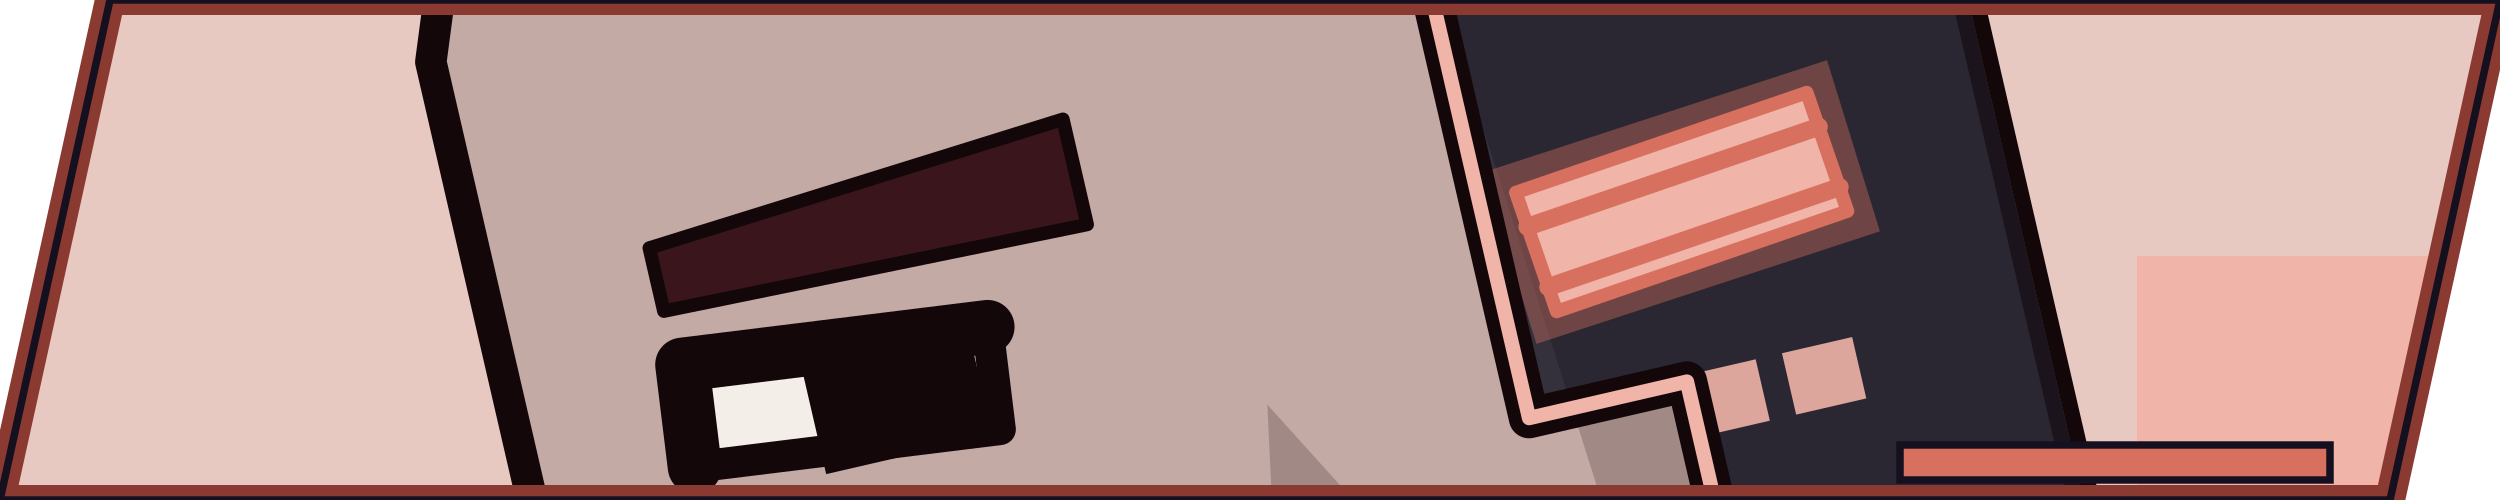
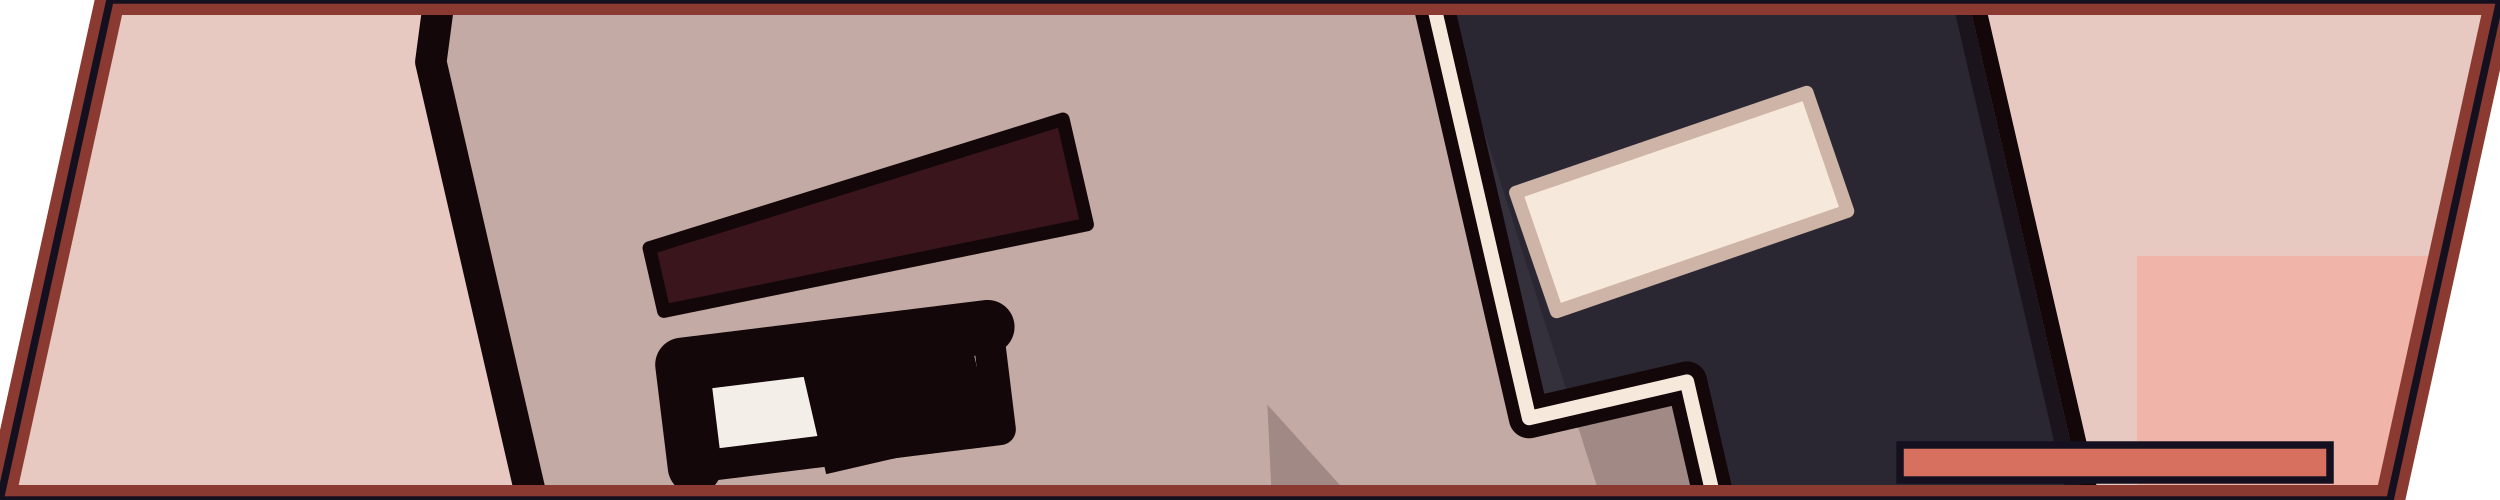
<svg xmlns="http://www.w3.org/2000/svg" width="500" height="100" viewBox="0 0 500 100">
  <defs>
    <clipPath id="sc-s29">
      <polygon points="22,0 500,0 478,100 0,100" />
    </clipPath>
  </defs>
  <g clip-path="url(#sc-s29)">
    <rect width="500" height="100" fill="#e8c9c2" />
    <g transform="translate(250 50) scale(0.9) translate(-246.9 -254.7)">
      <rect x="300" y="400" width="212" height="112" fill="#f0b4a8" />
      <rect x="372" y="328" width="140" height="72" fill="#f0b4a8" />
      <rect x="444" y="256" width="68" height="72" fill="#f0b4a8" />
      <rect x="20" y="20" width="90" height="90" fill="#f0b4a8" />
      <rect x="110" y="110" width="60" height="60" fill="#f0b4a8" />
      <g transform="translate(256.0 294.0) rotate(-13) scale(1.0)">
        <polygon points="-150.0,-170.0 150.0,-170.0 168.0,-122.0 168.0,108.0 132.0,172.0 -132.0,172.0 -168.0,108.0 -168.0,-122.0" fill="#c4aaa4" stroke="#14070a" stroke-width="7" stroke-linejoin="round" />
        <clipPath id="sh-s29">
          <polygon points="40,-260 300,-260 300,260 82,260" />
        </clipPath>
        <g clip-path="url(#sh-s29)">
          <polygon points="-150.0,-170.0 150.0,-170.0 168.0,-122.0 168.0,108.0 132.0,172.0 -132.0,172.0 -168.0,108.0 -168.0,-122.0" fill="#85706c" opacity="0.55" />
        </g>
        <polygon points="-4.0,-6.0 16.0,30.0 -12.0,38.0" fill="#85706c" opacity="0.55" />
        <polygon points="-60.7,-36.8 -128.7,-43.9 -131.1,-21.1 -63.1,-14.0" fill="#f3efe8" stroke="#14070a" stroke-width="7" stroke-linejoin="round" />
        <polygon points="-103.0,-36.0 -65.0,-36.0 -65.0,-13.0 -103.0,-13.0" fill="#14070a" />
        <polyline points="-60.7,-36.8 -128.7,-43.9 -131.1,-21.1" fill="none" stroke="#14070a" stroke-width="12" stroke-linecap="round" stroke-linejoin="round" />
        <polygon points="-34.0,-78.0 -130.0,-70.8 -130.0,-56.4 -34.0,-54.0" fill="#3a161c" stroke="#14070a" stroke-width="3" stroke-linejoin="round" />
        <polyline points="-58.0,102.0 -17.4,112.0 40.6,110.0 60.9,126.0" fill="none" stroke="#14070a" stroke-width="10" stroke-linecap="round" stroke-linejoin="round" />
        <polyline points="-58.0,102.0 -67.0,90.0" fill="none" stroke="#14070a" stroke-width="7" stroke-linecap="round" stroke-linejoin="round" />
        <polyline points="31.9,94.0 49.3,100.0" fill="none" stroke="#14070a" stroke-width="5" stroke-linecap="round" stroke-linejoin="round" opacity="0.7" />
        <clipPath id="m-s29">
          <polygon points="16.0,-300.0 16.0,-150.0 52.0,-150.0 52.0,-70.0 52.0,10.0 88.0,10.0 88.0,90.0 124.0,90.0 124.0,172.0 124.0,300.0 300.0,300.0 300.0,-300.0" />
        </clipPath>
        <clipPath id="hc-s29">
          <polygon points="-150.0,-170.0 150.0,-170.0 168.0,-122.0 168.0,108.0 132.0,172.0 -132.0,172.0 -168.0,108.0 -168.0,-122.0" />
        </clipPath>
        <g clip-path="url(#hc-s29)">
          <g clip-path="url(#m-s29)">
            <polygon points="-150.0,-170.0 150.0,-170.0 168.0,-122.0 168.0,108.0 132.0,172.0 -132.0,172.0 -168.0,108.0 -168.0,-122.0" fill="#34313d" stroke="#14070a" stroke-width="7" />
            <clipPath id="sh-s29m">
              <polygon points="40,-260 300,-260 300,260 82,260" />
            </clipPath>
            <g clip-path="url(#sh-s29m)">
              <polygon points="-150.0,-170.0 150.0,-170.0 168.0,-122.0 168.0,108.0 132.0,172.0 -132.0,172.0 -168.0,108.0 -168.0,-122.0" fill="#221f29" opacity="0.55" />
            </g>
-             <polygon points="54.4,-45.5 134.4,-52.6 137.3,-12.9 57.3,-5.7" fill="#d8705f" opacity="0.4" />
-             <polygon points="60.4,-39.5 128.4,-46.6 131.3,-18.9 63.3,-11.7" fill="#f0b4a8" stroke="#d8705f" stroke-width="3" stroke-linejoin="round" />
-             <polyline points="61.2,-31.5 129.3,-38.6" fill="none" stroke="#d8705f" stroke-width="4" stroke-linecap="round" stroke-linejoin="round" />
-             <polyline points="62.7,-17.4 130.8,-24.5" fill="none" stroke="#d8705f" stroke-width="4" stroke-linecap="round" stroke-linejoin="round" />
-             <polygon points="66.0,8.6 82.0,8.6 82.0,22.6 66.0,22.6" fill="#f0b4a8" opacity="0.9" />
-             <polygon points="88.0,8.6 104.0,8.6 104.0,22.6 88.0,22.6" fill="#f0b4a8" opacity="0.9" />
-             <polygon points="110.0,8.6 126.0,8.6 126.0,22.6 110.0,22.6" fill="#f0b4a8" opacity="0.9" />
-             <polygon points="34.0,-118.0 130.0,-130.8 130.0,-116.4 34.0,-94.0" fill="#d8705f" stroke="#14070a" stroke-width="3" stroke-linejoin="round" />
-             <polyline points="-58.0,102.0 -17.4,112.0 40.6,110.0 60.9,126.0" fill="none" stroke="#f0b4a8" stroke-width="6" stroke-linecap="round" stroke-linejoin="round" />
-             <polyline points="-58.0,102.0 -67.0,90.0" fill="none" stroke="#f0b4a8" stroke-width="4.2" stroke-linecap="round" stroke-linejoin="round" />
-             <polyline points="31.9,94.0 49.3,100.0" fill="none" stroke="#f0b4a8" stroke-width="3" stroke-linecap="round" stroke-linejoin="round" opacity="0.7" />
-             <polygon points="-142.0,-50.0 -122.0,-50.0 -122.0,-30.0 -142.0,-30.0" fill="#f0b4a8" />
-             <polygon points="-119.0,-27.0 -93.0,-27.0 -93.0,-1.0 -119.0,-1.0" fill="#f0b4a8" />
-             <polygon points="-92.0,-2.0 -60.0,-2.0 -60.0,30.0 -92.0,30.0" fill="#f0b4a8" />
-             <polygon points="-59.0,27.0 -21.0,27.0 -21.0,65.0 -59.0,65.0" fill="#f0b4a8" />
+             <polygon points="60.4,-39.5 128.4,-46.6 131.3,-18.9 63.3,-11.7" fill="#f6e8da" stroke="#cdb4a6" stroke-width="3" stroke-linejoin="round" />
+             <polygon points="34.0,-118.0 130.0,-130.8 130.0,-116.4 34.0,-94.0" fill="#f6e8da" stroke="#14070a" stroke-width="3" stroke-linejoin="round" />
+             <polyline points="-58.0,102.0 -17.4,112.0 40.6,110.0 60.9,126.0" fill="none" stroke="#f6e8da" stroke-width="6" stroke-linecap="round" stroke-linejoin="round" />
+             <polyline points="-58.0,102.0 -67.0,90.0" fill="none" stroke="#f6e8da" stroke-width="4.2" stroke-linecap="round" stroke-linejoin="round" />
+             <polyline points="31.9,94.0 49.3,100.0" fill="none" stroke="#f6e8da" stroke-width="3" stroke-linecap="round" stroke-linejoin="round" opacity="0.7" />
+             <polygon points="138.0,100.0 158.0,100.0 158.0,112.0 138.0,112.0" fill="#f6e8da" stroke="#cdb4a6" stroke-width="2" />
+             <polygon points="138.0,120.0 158.0,120.0 158.0,132.0 138.0,132.0" fill="#f6e8da" stroke="#cdb4a6" stroke-width="2" />
+             <polygon points="138.0,140.0 158.0,140.0 158.0,152.0 138.0,152.0" fill="#f6e8da" stroke="#cdb4a6" stroke-width="2" />
          </g>
          <polyline points="16.0,-300.0 16.0,-150.0 52.0,-150.0 52.0,-70.0 52.0,10.0 88.0,10.0 88.0,90.0 124.0,90.0 124.0,172.0 124.0,300.0" fill="none" stroke="#14070a" stroke-width="9" stroke-linecap="round" stroke-linejoin="round" />
-           <polyline points="16.0,-300.0 16.0,-150.0 52.0,-150.0 52.0,-70.0 52.0,10.0 88.0,10.0 88.0,90.0 124.0,90.0 124.0,172.0 124.0,300.0" fill="none" stroke="#f0b4a8" stroke-width="3.2" stroke-linecap="round" stroke-linejoin="round" />
+           <polyline points="16.0,-300.0 16.0,-150.0 52.0,-150.0 52.0,-70.0 52.0,10.0 88.0,10.0 88.0,90.0 124.0,90.0 124.0,172.0 124.0,300.0" fill="none" stroke="#f6e8da" stroke-width="3.2" stroke-linecap="round" stroke-linejoin="round" />
        </g>
        <polygon points="-130.0,-196.0 130.0,-196.0 158.0,-150.0 -158.0,-150.0" fill="#3a161c" stroke="#14070a" stroke-width="7" stroke-linejoin="round" />
        <polygon points="-60.0,-184.0 60.0,-184.0 60.0,-160.0 -60.0,-160.0" fill="#221f29" />
      </g>
    </g>
    <rect x="380" y="89" width="86" height="7" fill="#d8705f" stroke="#14101f" stroke-width="1.5" />
  </g>
  <polygon points="22,0 500,0 478,100 0,100" fill="none" stroke="#8a3a30" stroke-width="6" stroke-linejoin="miter" />
  <polygon points="22,0 500,0 478,100 0,100" fill="none" stroke="#14101f" stroke-width="1.5" />
</svg>
